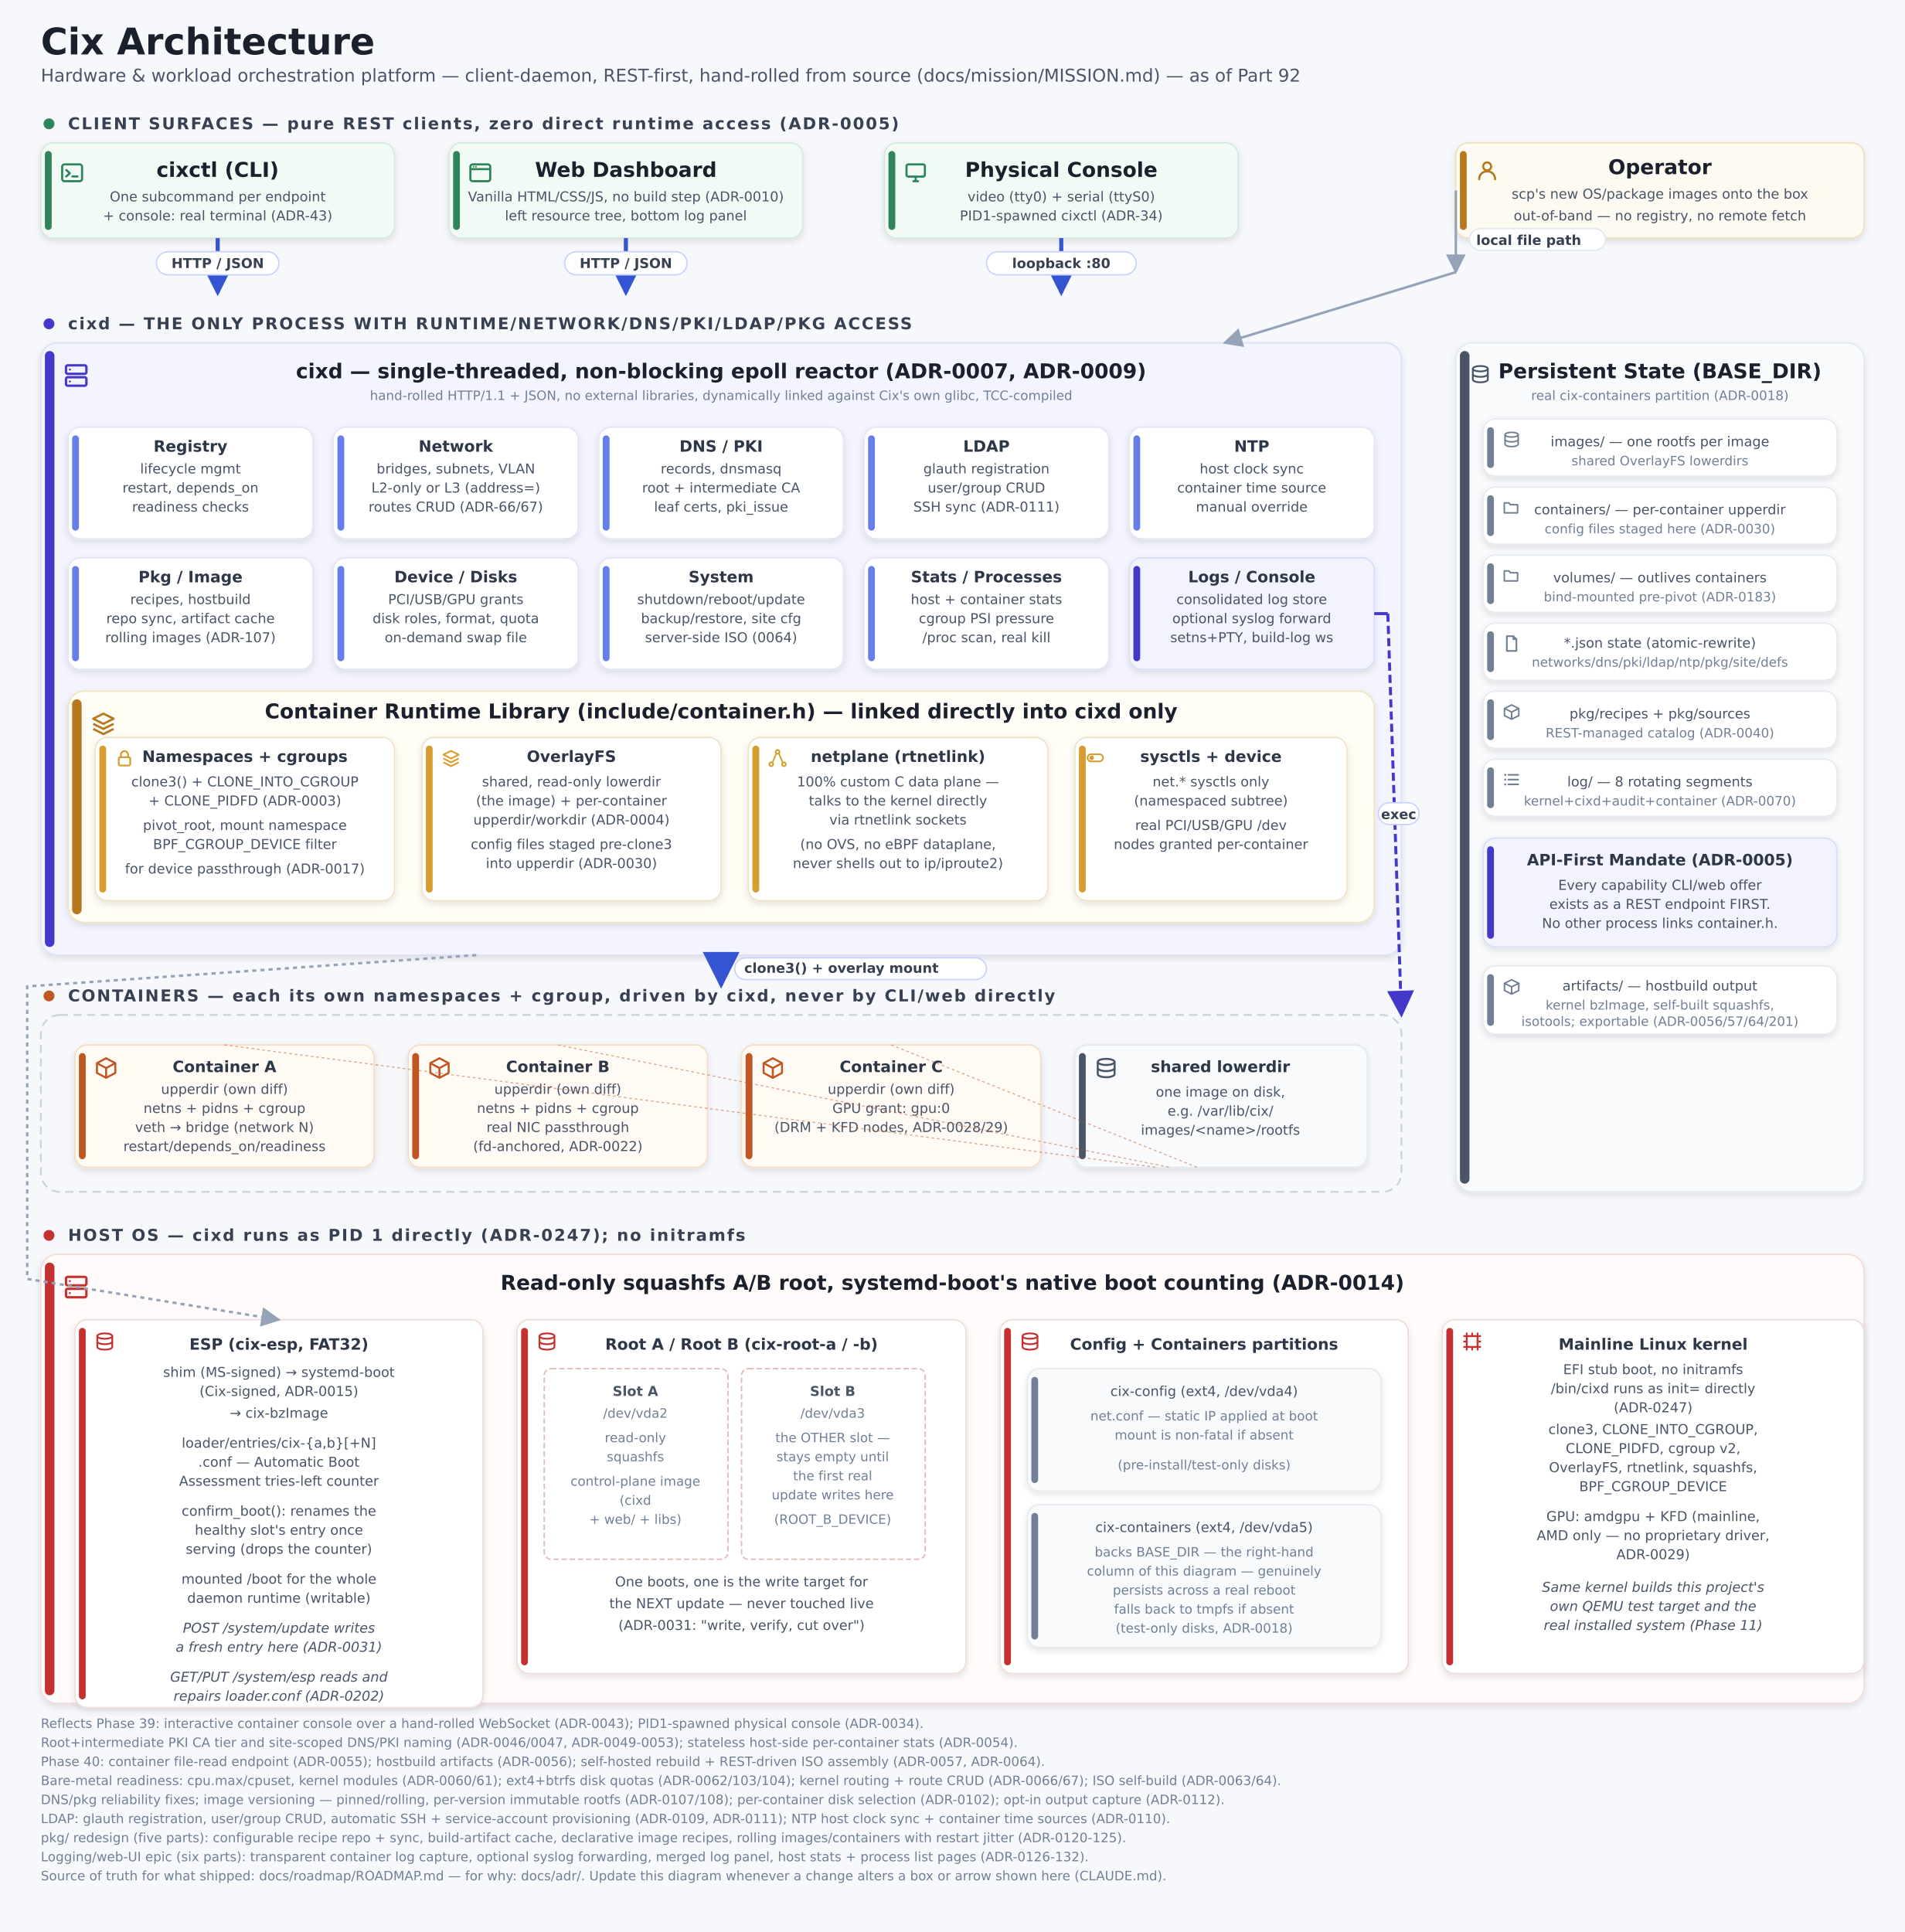
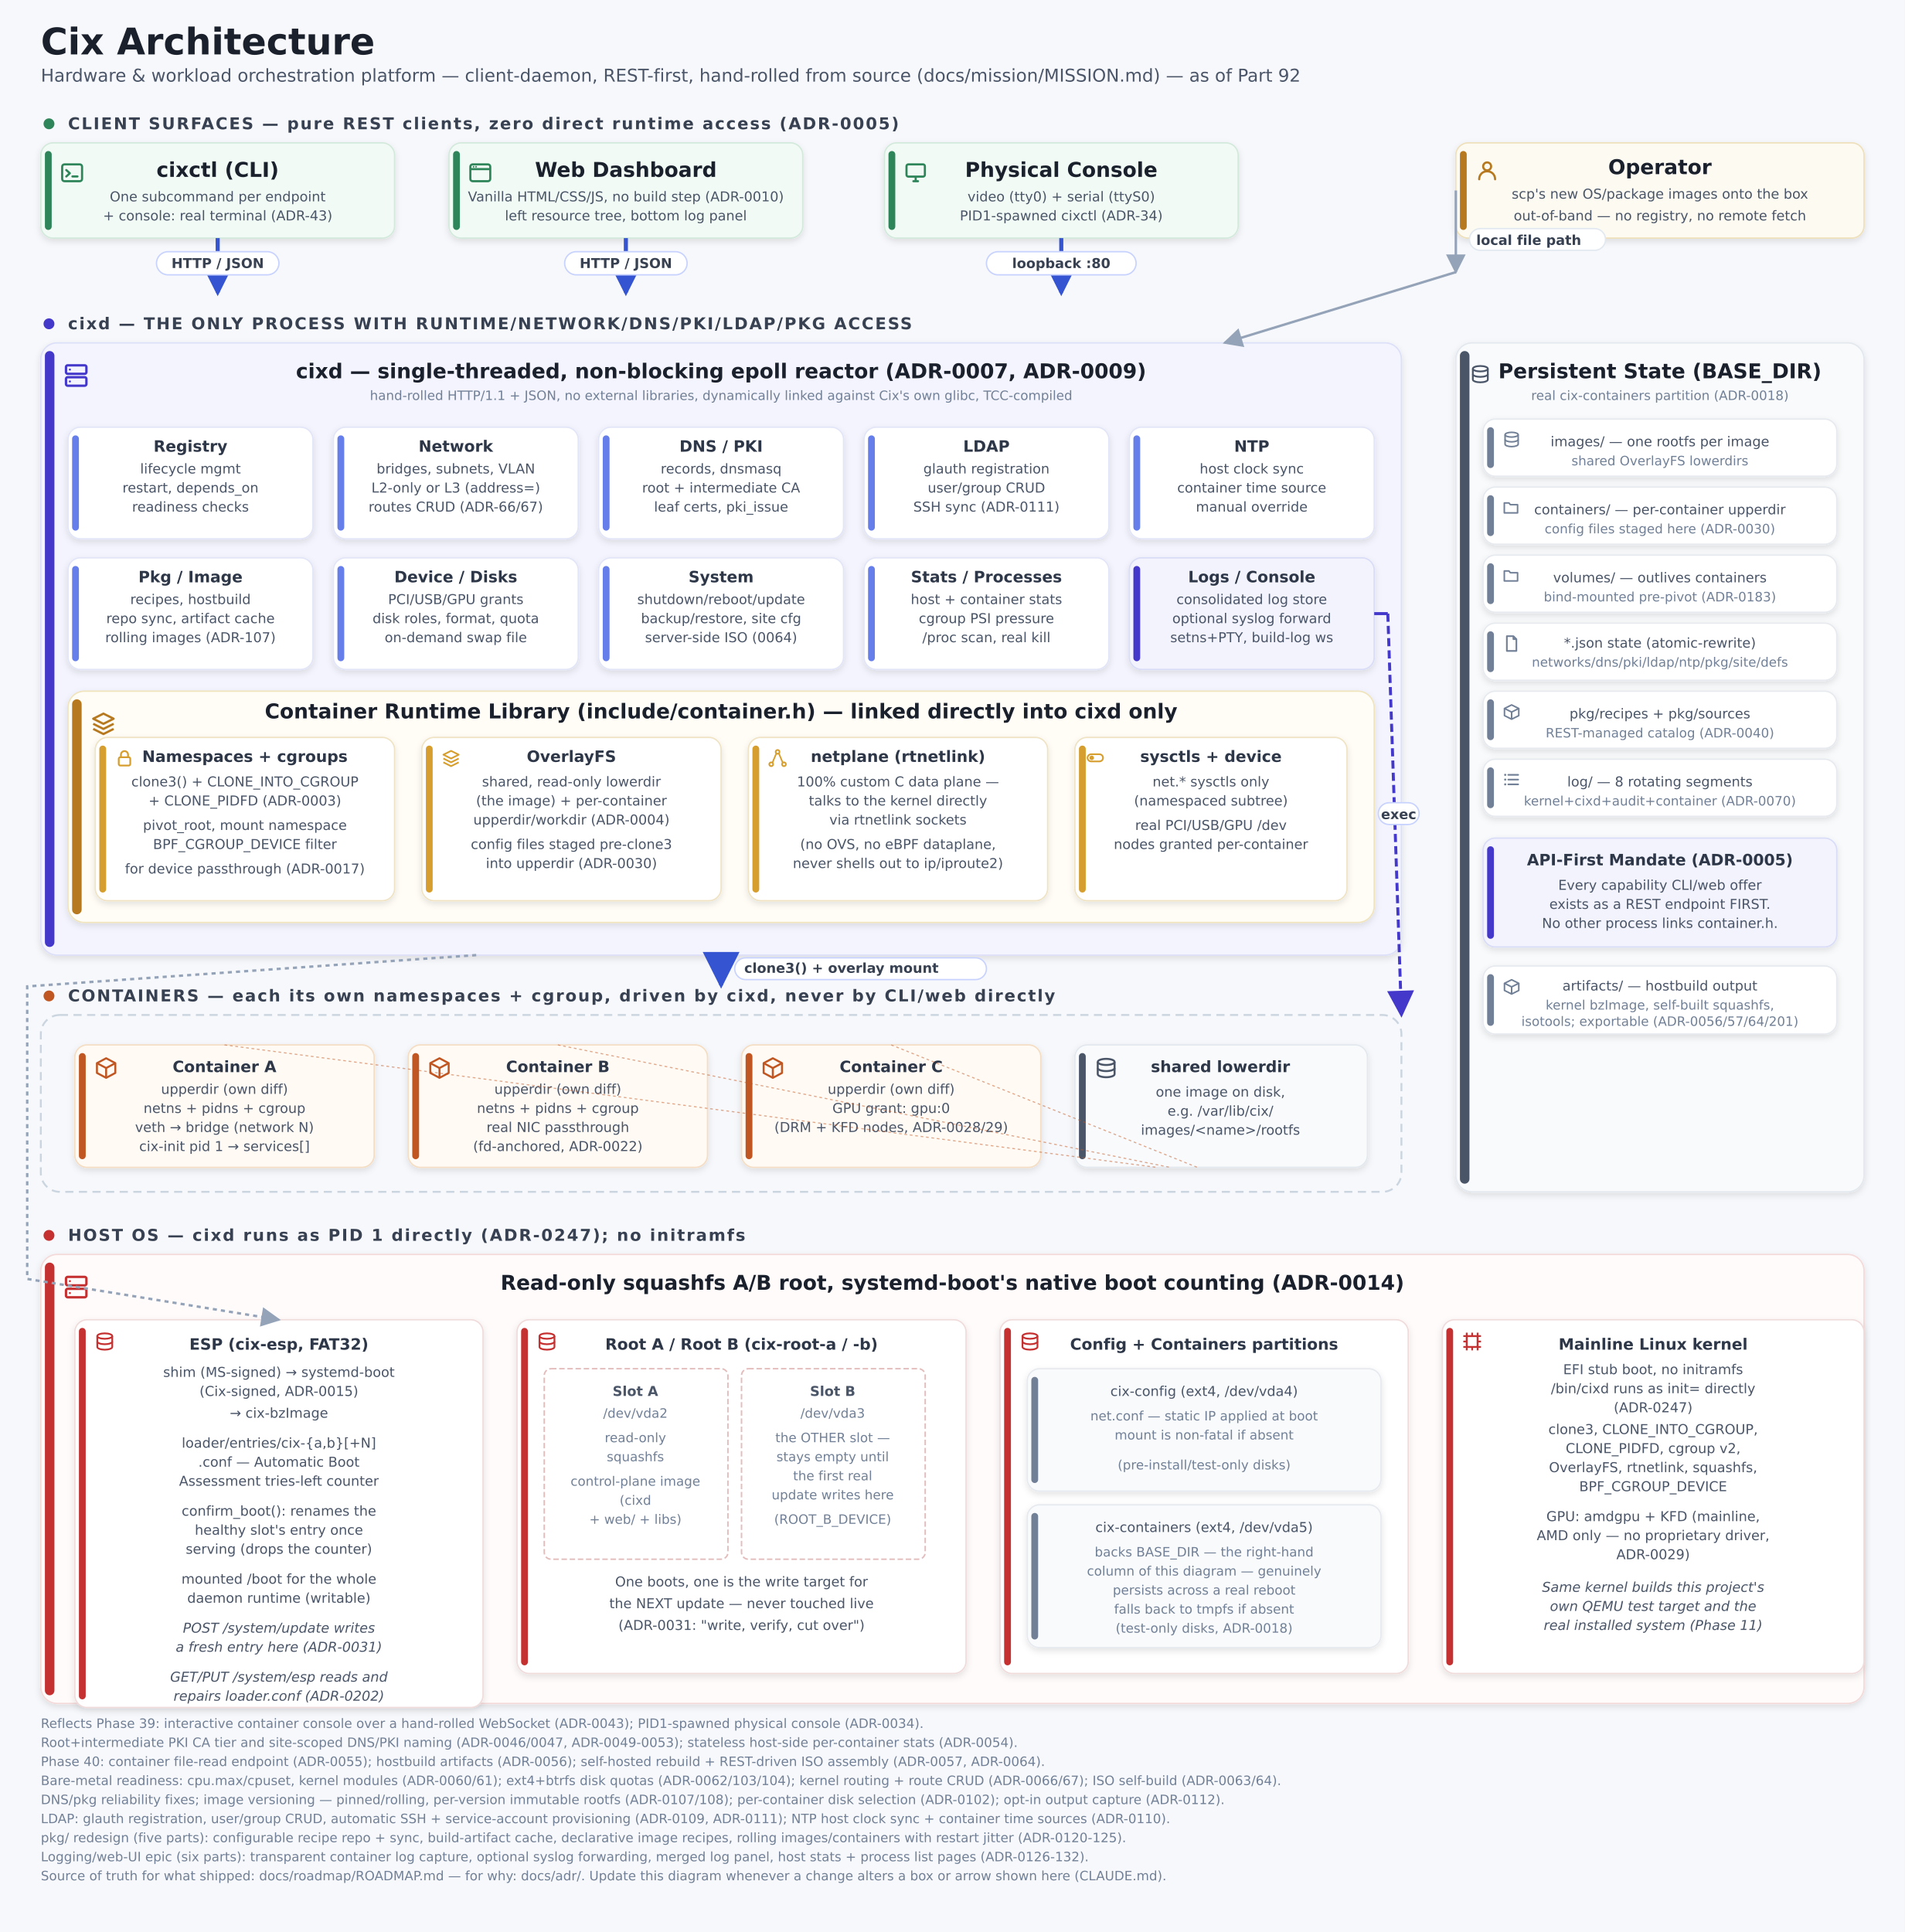
<svg xmlns="http://www.w3.org/2000/svg" viewBox="0 0 1400 1420" font-family="'DejaVu Sans', Verdana, Arial, sans-serif">
  <defs>
    <marker id="arrowFlow" viewBox="0 0 10 10" refX="9" refY="5" markerWidth="9" markerHeight="9" orient="auto-start-reverse">
      <path d="M0,0 L10,5 L0,10 z" fill="#3454d1" />
    </marker>
    <marker id="arrowIndigo" viewBox="0 0 10 10" refX="9" refY="5" markerWidth="9" markerHeight="9" orient="auto-start-reverse">
      <path d="M0,0 L10,5 L0,10 z" fill="#4338ca" />
    </marker>
    <marker id="arrowLight" viewBox="0 0 10 10" refX="9" refY="5" markerWidth="8" markerHeight="8" orient="auto-start-reverse">
      <path d="M0,0 L10,5 L0,10 z" fill="#94a3b8" />
    </marker>
    <filter id="cardShadow" x="-30%" y="-30%" width="160%" height="160%">
      <feDropShadow dx="0" dy="2" stdDeviation="2.4" flood-color="#1a202c" flood-opacity="0.11" />
    </filter>
    <symbol id="i-terminal" viewBox="0 0 16 16">
      <rect x="1.5" y="2.5" width="13" height="11" rx="1.5" fill="none" stroke="currentColor" stroke-width="1.4" />
      <path d="M4.2 6.2l2.3 2.1-2.3 2.1" fill="none" stroke="currentColor" stroke-width="1.4" stroke-linecap="round" stroke-linejoin="round" />
      <line x1="8.2" y1="10.4" x2="11.5" y2="10.4" stroke="currentColor" stroke-width="1.4" stroke-linecap="round" />
    </symbol>
    <symbol id="i-window" viewBox="0 0 16 16">
      <rect x="1.5" y="2.5" width="13" height="11" rx="1.5" fill="none" stroke="currentColor" stroke-width="1.4" />
      <line x1="1.5" y1="5.6" x2="14.5" y2="5.6" stroke="currentColor" stroke-width="1.4" />
      <circle cx="3.6" cy="4.05" r="0.55" fill="currentColor" stroke="none" />
      <circle cx="5.2" cy="4.05" r="0.55" fill="currentColor" stroke="none" />
    </symbol>
    <symbol id="i-monitor" viewBox="0 0 16 16">
      <rect x="2" y="2.5" width="12" height="8" rx="1.2" fill="none" stroke="currentColor" stroke-width="1.4" />
      <line x1="6.5" y1="13.5" x2="9.5" y2="13.5" stroke="currentColor" stroke-width="1.4" stroke-linecap="round" />
      <line x1="8" y1="10.5" x2="8" y2="13.5" stroke="currentColor" stroke-width="1.4" />
    </symbol>
    <symbol id="i-user" viewBox="0 0 16 16">
      <circle cx="8" cy="5.6" r="2.6" fill="none" stroke="currentColor" stroke-width="1.4" />
      <path d="M2.8 14c0-3.1 2.3-5.2 5.2-5.2s5.2 2.1 5.2 5.2" fill="none" stroke="currentColor" stroke-width="1.4" stroke-linecap="round" />
    </symbol>
    <symbol id="i-server" viewBox="0 0 16 16">
      <rect x="2" y="2" width="12" height="5" rx="1" fill="none" stroke="currentColor" stroke-width="1.4" />
      <rect x="2" y="9" width="12" height="5" rx="1" fill="none" stroke="currentColor" stroke-width="1.4" />
      <circle cx="4.3" cy="4.5" r="0.6" fill="currentColor" stroke="none" />
      <circle cx="4.3" cy="11.5" r="0.6" fill="currentColor" stroke="none" />
    </symbol>
    <symbol id="i-list" viewBox="0 0 16 16">
      <circle cx="2.6" cy="4" r="0.9" fill="currentColor" stroke="none" />
      <circle cx="2.6" cy="8" r="0.9" fill="currentColor" stroke="none" />
      <circle cx="2.6" cy="12" r="0.9" fill="currentColor" stroke="none" />
      <line x1="5.2" y1="4" x2="13.5" y2="4" stroke="currentColor" stroke-width="1.4" stroke-linecap="round" />
      <line x1="5.2" y1="8" x2="13.5" y2="8" stroke="currentColor" stroke-width="1.4" stroke-linecap="round" />
      <line x1="5.2" y1="12" x2="13.5" y2="12" stroke="currentColor" stroke-width="1.4" stroke-linecap="round" />
    </symbol>
    <symbol id="i-network" viewBox="0 0 16 16">
      <circle cx="8" cy="2.8" r="1.5" fill="none" stroke="currentColor" stroke-width="1.3" />
      <circle cx="3" cy="12.5" r="1.5" fill="none" stroke="currentColor" stroke-width="1.3" />
      <circle cx="13" cy="12.5" r="1.5" fill="none" stroke="currentColor" stroke-width="1.3" />
      <line x1="7" y1="4" x2="4" y2="11.2" stroke="currentColor" stroke-width="1.2" />
      <line x1="9" y1="4" x2="12" y2="11.2" stroke="currentColor" stroke-width="1.2" />
    </symbol>
    <symbol id="i-shield" viewBox="0 0 16 16">
      <path d="M8 1.6l5.4 2v4.1c0 4.3-2.5 6.8-5.4 7.7c-2.9-.9-5.4-3.4-5.4-7.7V3.6z" fill="none" stroke="currentColor" stroke-width="1.4" stroke-linejoin="round" />
    </symbol>
    <symbol id="i-box" viewBox="0 0 16 16">
      <path d="M2 5.4l6-3 6 3-6 3-6-3z" fill="none" stroke="currentColor" stroke-width="1.3" stroke-linejoin="round" />
      <path d="M2 5.4v6l6 3 6-3v-6" fill="none" stroke="currentColor" stroke-width="1.3" stroke-linejoin="round" />
      <line x1="8" y1="8.4" x2="8" y2="14.4" stroke="currentColor" stroke-width="1.3" />
    </symbol>
    <symbol id="i-chip" viewBox="0 0 16 16">
      <rect x="4.5" y="4.5" width="7" height="7" rx="1" fill="none" stroke="currentColor" stroke-width="1.4" />
      <line x1="6" y1="1.5" x2="6" y2="4.5" stroke="currentColor" stroke-width="1.3" />
      <line x1="10" y1="1.5" x2="10" y2="4.5" stroke="currentColor" stroke-width="1.3" />
      <line x1="6" y1="11.5" x2="6" y2="14.5" stroke="currentColor" stroke-width="1.3" />
      <line x1="10" y1="11.5" x2="10" y2="14.5" stroke="currentColor" stroke-width="1.3" />
      <line x1="1.5" y1="6" x2="4.5" y2="6" stroke="currentColor" stroke-width="1.3" />
      <line x1="1.5" y1="10" x2="4.5" y2="10" stroke="currentColor" stroke-width="1.3" />
      <line x1="11.5" y1="6" x2="14.5" y2="6" stroke="currentColor" stroke-width="1.3" />
      <line x1="11.5" y1="10" x2="14.5" y2="10" stroke="currentColor" stroke-width="1.3" />
    </symbol>
    <symbol id="i-sliders" viewBox="0 0 16 16">
      <line x1="4" y1="2" x2="4" y2="14" stroke="currentColor" stroke-width="1.3" />
      <line x1="8" y1="2" x2="8" y2="14" stroke="currentColor" stroke-width="1.3" />
      <line x1="12" y1="2" x2="12" y2="14" stroke="currentColor" stroke-width="1.3" />
      <circle cx="4" cy="6" r="1.4" fill="currentColor" stroke="none" />
      <circle cx="8" cy="10.5" r="1.4" fill="currentColor" stroke="none" />
      <circle cx="12" cy="4.5" r="1.4" fill="currentColor" stroke="none" />
    </symbol>
    <symbol id="i-chart" viewBox="0 0 16 16">
      <line x1="2" y1="14" x2="14" y2="14" stroke="currentColor" stroke-width="1.3" stroke-linecap="round" />
      <rect x="3.2" y="9.5" width="2.4" height="4.5" fill="currentColor" stroke="none" />
      <rect x="6.8" y="6.5" width="2.4" height="7.5" fill="currentColor" stroke="none" />
      <rect x="10.4" y="3.5" width="2.4" height="10.5" fill="currentColor" stroke="none" />
    </symbol>
    <symbol id="i-layers" viewBox="0 0 16 16">
      <path d="M8 2l6 3-6 3-6-3z" fill="none" stroke="currentColor" stroke-width="1.3" stroke-linejoin="round" />
      <path d="M2 8l6 3 6-3" fill="none" stroke="currentColor" stroke-width="1.3" stroke-linejoin="round" />
      <path d="M2 11l6 3 6-3" fill="none" stroke="currentColor" stroke-width="1.3" stroke-linejoin="round" />
    </symbol>
    <symbol id="i-lock" viewBox="0 0 16 16">
      <rect x="3.5" y="7" width="9" height="6.5" rx="1.2" fill="none" stroke="currentColor" stroke-width="1.4" />
      <path d="M5.2 7V5a2.8 2.8 0 0 1 5.6 0v2" fill="none" stroke="currentColor" stroke-width="1.4" />
    </symbol>
    <symbol id="i-toggle" viewBox="0 0 16 16">
      <rect x="1.5" y="5" width="13" height="6" rx="3" fill="none" stroke="currentColor" stroke-width="1.4" />
      <circle cx="5" cy="8" r="1.9" fill="currentColor" stroke="none" />
    </symbol>
    <symbol id="i-cube" viewBox="0 0 16 16">
      <path d="M8 1.6l6 3.2v6.4l-6 3.2-6-3.2V4.8z" fill="none" stroke="currentColor" stroke-width="1.3" stroke-linejoin="round" />
      <path d="M2 4.8l6 3.2 6-3.2" fill="none" stroke="currentColor" stroke-width="1.3" stroke-linejoin="round" />
      <line x1="8" y1="8" x2="8" y2="14.4" stroke="currentColor" stroke-width="1.3" />
    </symbol>
    <symbol id="i-disk" viewBox="0 0 16 16">
      <ellipse cx="8" cy="4" rx="5.5" ry="2" fill="none" stroke="currentColor" stroke-width="1.3" />
      <path d="M2.5 4v8c0 1.1 2.5 2 5.5 2s5.5-.9 5.5-2V4" fill="none" stroke="currentColor" stroke-width="1.3" />
      <path d="M2.5 8c0 1.1 2.5 2 5.5 2s5.5-.9 5.5-2" fill="none" stroke="currentColor" stroke-width="1.3" />
    </symbol>
    <symbol id="i-folder" viewBox="0 0 16 16">
      <path d="M2 4.5h4.2l1.3 1.6H14v7.4H2z" fill="none" stroke="currentColor" stroke-width="1.4" stroke-linejoin="round" />
    </symbol>
    <symbol id="i-doc" viewBox="0 0 16 16">
      <path d="M4 1.8h5.5L12 4.3v9.9H4z" fill="none" stroke="currentColor" stroke-width="1.4" stroke-linejoin="round" />
      <path d="M9.5 1.8v2.5H12" fill="none" stroke="currentColor" stroke-width="1.4" stroke-linejoin="round" />
    </symbol>
    <symbol id="i-cpu" viewBox="0 0 16 16">
      <rect x="4" y="4" width="8" height="8" rx="1" fill="none" stroke="currentColor" stroke-width="1.4" />
      <line x1="4" y1="1.5" x2="4" y2="4" stroke="currentColor" stroke-width="1.3" />
      <line x1="8" y1="1.5" x2="8" y2="4" stroke="currentColor" stroke-width="1.3" />
      <line x1="12" y1="1.5" x2="12" y2="4" stroke="currentColor" stroke-width="1.3" />
      <line x1="4" y1="12" x2="4" y2="14.5" stroke="currentColor" stroke-width="1.3" />
      <line x1="8" y1="12" x2="8" y2="14.5" stroke="currentColor" stroke-width="1.3" />
      <line x1="12" y1="12" x2="12" y2="14.5" stroke="currentColor" stroke-width="1.3" />
      <line x1="1.5" y1="4" x2="4" y2="4" stroke="currentColor" stroke-width="1.3" />
      <line x1="1.5" y1="8" x2="4" y2="8" stroke="currentColor" stroke-width="1.3" />
      <line x1="1.5" y1="12" x2="4" y2="12" stroke="currentColor" stroke-width="1.3" />
      <line x1="12" y1="4" x2="14.5" y2="4" stroke="currentColor" stroke-width="1.3" />
      <line x1="12" y1="8" x2="14.5" y2="8" stroke="currentColor" stroke-width="1.3" />
      <line x1="12" y1="12" x2="14.5" y2="12" stroke="currentColor" stroke-width="1.3" />
    </symbol>
  </defs>
  <style>
    .title { font-size: 27px; font-weight: 700; fill: #1a202c; }
    .subtitle { font-size: 13px; fill: #4a5568; }
    .layer-label { font-size: 12px; font-weight: 700; fill: #374151; letter-spacing: 1.1px; }
    .box-title { font-size: 15px; font-weight: 700; fill: #1a202c; }
    .module-title { font-size: 11.5px; font-weight: 700; fill: #2d3748; }
    .module-text { font-size: 10px; fill: #4a5568; }
    .body-text { font-size: 11px; fill: #2d3748; }
    .small-text { font-size: 9.5px; fill: #718096; }
    .arrow-label { font-size: 10px; fill: #374151; font-weight: 600; }
    .card-primary { rx: 12; stroke-width: 1; filter: url(#cardShadow); }
    .card { rx: 9; stroke-width: 1; filter: url(#cardShadow); }
    .boundary { fill: none; stroke: #cbd5e0; stroke-width: 1.4; stroke-dasharray: 6 4; rx: 14; }
    .box-slot { fill: #ffffff; stroke: #e3bcbc; stroke-width: 1.1; stroke-dasharray: 4 2; rx: 5; }
  </style>
  <rect width="1400" height="1420" fill="#f7f8fb" />
  <text x="30" y="40" class="title">Cix Architecture</text>
  <text x="30" y="60" class="subtitle">Hardware &amp; workload orchestration platform — client-daemon, REST-first, hand-rolled from source (docs/mission/MISSION.md) — as of Part 92</text>
  <circle cx="36" cy="91" r="4" fill="#2f855a" />
  <text x="50" y="95" class="layer-label">CLIENT SURFACES — pure REST clients, zero direct runtime access (ADR-0005)</text>
  <rect x="30" y="105" width="260" height="70" class="card" fill="#f1faf4" stroke="#d3e9dc" />
  <rect x="33" y="111" width="5" height="58" rx="2.5" fill="#2f855a" />
  <use href="#i-terminal" x="44" y="118" width="18" height="18" style="color:#2f855a" />
  <text x="160" y="130" text-anchor="middle" class="box-title">cixctl (CLI)</text>
  <text x="160" y="148" text-anchor="middle" class="module-text">One subcommand per endpoint</text>
  <text x="160" y="162" text-anchor="middle" class="module-text">+ console: real terminal (ADR-43)</text>
  <rect x="330" y="105" width="260" height="70" class="card" fill="#f1faf4" stroke="#d3e9dc" />
  <rect x="333" y="111" width="5" height="58" rx="2.5" fill="#2f855a" />
  <use href="#i-window" x="344" y="118" width="18" height="18" style="color:#2f855a" />
  <text x="460" y="130" text-anchor="middle" class="box-title">Web Dashboard</text>
  <text x="460" y="148" text-anchor="middle" class="module-text">Vanilla HTML/CSS/JS, no build step (ADR-0010)</text>
  <text x="460" y="162" text-anchor="middle" class="module-text">left resource tree, bottom log panel</text>
  <rect x="650" y="105" width="260" height="70" class="card" fill="#f1faf4" stroke="#d3e9dc" />
  <rect x="653" y="111" width="5" height="58" rx="2.5" fill="#2f855a" />
  <use href="#i-monitor" x="664" y="118" width="18" height="18" style="color:#2f855a" />
  <text x="780" y="130" text-anchor="middle" class="box-title">Physical Console</text>
  <text x="780" y="148" text-anchor="middle" class="module-text">video (tty0) + serial (ttyS0)</text>
  <text x="780" y="162" text-anchor="middle" class="module-text">PID1-spawned cixctl (ADR-34)</text>
  <rect x="1070" y="105" width="300" height="70" class="card" fill="#fdfaf1" stroke="#eee0bb" />
  <rect x="1073" y="111" width="5" height="58" rx="2.5" fill="#b7791f" />
  <use href="#i-user" x="1084" y="116" width="18" height="18" style="color:#b7791f" />
  <text x="1220" y="128" text-anchor="middle" class="box-title">Operator</text>
  <text x="1220" y="146" text-anchor="middle" class="module-text">scp's new OS/package images onto the box</text>
  <text x="1220" y="162" text-anchor="middle" class="module-text">out-of-band — no registry, no remote fetch</text>
  <line x1="160" y1="175" x2="160" y2="215" stroke="#3454d1" stroke-width="3" marker-end="url(#arrowFlow)" />
  <line x1="460" y1="175" x2="460" y2="215" stroke="#3454d1" stroke-width="3" marker-end="url(#arrowFlow)" />
  <line x1="780" y1="175" x2="780" y2="215" stroke="#3454d1" stroke-width="3" marker-end="url(#arrowFlow)" />
  <rect x="115" y="185" width="90" height="17" rx="8.5" fill="#ffffff" stroke="#c7d2fe" />
  <text x="160" y="197" text-anchor="middle" class="arrow-label" fill="#3454d1">HTTP / JSON</text>
  <rect x="415" y="185" width="90" height="17" rx="8.5" fill="#ffffff" stroke="#c7d2fe" />
  <text x="460" y="197" text-anchor="middle" class="arrow-label" fill="#3454d1">HTTP / JSON</text>
  <rect x="725" y="185" width="110" height="17" rx="8.5" fill="#ffffff" stroke="#c7d2fe" />
  <text x="780" y="197" text-anchor="middle" class="arrow-label" fill="#3454d1">loopback :80</text>
  <circle cx="36" cy="238" r="4" fill="#4338ca" />
  <text x="50" y="242" class="layer-label">cixd — THE ONLY PROCESS WITH RUNTIME/NETWORK/DNS/PKI/LDAP/PKG ACCESS</text>
  <rect x="30" y="252" width="1000" height="450" class="card-primary" fill="#f3f4fd" stroke="#dcdff8" />
  <rect x="33" y="258" width="7" height="438" rx="3.5" fill="#4338ca" />
  <use href="#i-server" x="46" y="266" width="20" height="20" style="color:#4338ca" />
  <text x="530" y="278" text-anchor="middle" class="box-title">cixd — single-threaded, non-blocking epoll reactor (ADR-0007, ADR-0009)</text>
  <text x="530" y="294" text-anchor="middle" class="small-text">hand-rolled HTTP/1.1 + JSON, no external libraries, dynamically linked against Cix's own glibc, TCC-compiled</text>
  <rect x="50" y="314" width="180" height="82" class="card" fill="#ffffff" stroke="#e2e5f7" />
  <rect x="53" y="320" width="5" height="70" rx="2.5" fill="#667eea" />
  <text x="140" y="332" text-anchor="middle" class="module-title">Registry</text>
  <text x="140" y="348" text-anchor="middle" class="module-text">lifecycle mgmt</text>
  <text x="140" y="362" text-anchor="middle" class="module-text">restart, depends_on</text>
  <text x="140" y="376" text-anchor="middle" class="module-text">readiness checks</text>
  <rect x="245" y="314" width="180" height="82" class="card" fill="#ffffff" stroke="#e2e5f7" />
  <rect x="248" y="320" width="5" height="70" rx="2.5" fill="#667eea" />
  <text x="335" y="332" text-anchor="middle" class="module-title">Network</text>
  <text x="335" y="348" text-anchor="middle" class="module-text">bridges, subnets, VLAN</text>
  <text x="335" y="362" text-anchor="middle" class="module-text">L2-only or L3 (address=)</text>
  <text x="335" y="376" text-anchor="middle" class="module-text">routes CRUD (ADR-66/67)</text>
  <rect x="440" y="314" width="180" height="82" class="card" fill="#ffffff" stroke="#e2e5f7" />
  <rect x="443" y="320" width="5" height="70" rx="2.5" fill="#667eea" />
  <text x="530" y="332" text-anchor="middle" class="module-title">DNS / PKI</text>
  <text x="530" y="348" text-anchor="middle" class="module-text">records, dnsmasq</text>
  <text x="530" y="362" text-anchor="middle" class="module-text">root + intermediate CA</text>
  <text x="530" y="376" text-anchor="middle" class="module-text">leaf certs, pki_issue</text>
  <rect x="635" y="314" width="180" height="82" class="card" fill="#ffffff" stroke="#e2e5f7" />
  <rect x="638" y="320" width="5" height="70" rx="2.5" fill="#667eea" />
  <text x="725" y="332" text-anchor="middle" class="module-title">LDAP</text>
  <text x="725" y="348" text-anchor="middle" class="module-text">glauth registration</text>
  <text x="725" y="362" text-anchor="middle" class="module-text">user/group CRUD</text>
  <text x="725" y="376" text-anchor="middle" class="module-text">SSH sync (ADR-0111)</text>
  <rect x="830" y="314" width="180" height="82" class="card" fill="#ffffff" stroke="#e2e5f7" />
  <rect x="833" y="320" width="5" height="70" rx="2.5" fill="#667eea" />
  <text x="920" y="332" text-anchor="middle" class="module-title">NTP</text>
  <text x="920" y="348" text-anchor="middle" class="module-text">host clock sync</text>
  <text x="920" y="362" text-anchor="middle" class="module-text">container time source</text>
  <text x="920" y="376" text-anchor="middle" class="module-text">manual override</text>
  <rect x="50" y="410" width="180" height="82" class="card" fill="#ffffff" stroke="#e2e5f7" />
  <rect x="53" y="416" width="5" height="70" rx="2.5" fill="#667eea" />
  <text x="140" y="428" text-anchor="middle" class="module-title">Pkg / Image</text>
  <text x="140" y="444" text-anchor="middle" class="module-text">recipes, hostbuild</text>
  <text x="140" y="458" text-anchor="middle" class="module-text">repo sync, artifact cache</text>
  <text x="140" y="472" text-anchor="middle" class="module-text">rolling images (ADR-107)</text>
  <rect x="245" y="410" width="180" height="82" class="card" fill="#ffffff" stroke="#e2e5f7" />
  <rect x="248" y="416" width="5" height="70" rx="2.5" fill="#667eea" />
  <text x="335" y="428" text-anchor="middle" class="module-title">Device / Disks</text>
  <text x="335" y="444" text-anchor="middle" class="module-text">PCI/USB/GPU grants</text>
  <text x="335" y="458" text-anchor="middle" class="module-text">disk roles, format, quota</text>
  <text x="335" y="472" text-anchor="middle" class="module-text">on-demand swap file</text>
  <rect x="440" y="410" width="180" height="82" class="card" fill="#ffffff" stroke="#e2e5f7" />
  <rect x="443" y="416" width="5" height="70" rx="2.5" fill="#667eea" />
  <text x="530" y="428" text-anchor="middle" class="module-title">System</text>
  <text x="530" y="444" text-anchor="middle" class="module-text">shutdown/reboot/update</text>
  <text x="530" y="458" text-anchor="middle" class="module-text">backup/restore, site cfg</text>
  <text x="530" y="472" text-anchor="middle" class="module-text">server-side ISO (0064)</text>
  <rect x="635" y="410" width="180" height="82" class="card" fill="#ffffff" stroke="#e2e5f7" />
  <rect x="638" y="416" width="5" height="70" rx="2.5" fill="#667eea" />
  <text x="725" y="428" text-anchor="middle" class="module-title">Stats / Processes</text>
  <text x="725" y="444" text-anchor="middle" class="module-text">host + container stats</text>
  <text x="725" y="458" text-anchor="middle" class="module-text">cgroup PSI pressure</text>
  <text x="725" y="472" text-anchor="middle" class="module-text">/proc scan, real kill</text>
  <rect x="830" y="410" width="180" height="82" class="card" fill="#f2f3fd" stroke="#d9dcf7" />
  <rect x="833" y="416" width="5" height="70" rx="2.5" fill="#4338ca" />
  <text x="920" y="428" text-anchor="middle" class="module-title">Logs / Console</text>
  <text x="920" y="444" text-anchor="middle" class="module-text">consolidated log store</text>
  <text x="920" y="458" text-anchor="middle" class="module-text">optional syslog forward</text>
  <text x="920" y="472" text-anchor="middle" class="module-text">setns+PTY, build-log ws</text>
  <rect x="50" y="508" width="960" height="170" class="card-primary" fill="#fffdf6" stroke="#f0e4bd" />
  <rect x="53" y="514" width="7" height="158" rx="3.5" fill="#b7791f" />
  <use href="#i-layers" x="66" y="522" width="20" height="20" style="color:#b7791f" />
  <text x="530" y="528" text-anchor="middle" class="box-title" fill="#7c5a00">Container Runtime Library (include/container.h) — linked directly into cixd only</text>
  <rect x="70" y="542" width="220" height="120" class="card" fill="#ffffff" stroke="#efe3c4" />
  <rect x="73" y="548" width="5" height="108" rx="2.5" fill="#d69e2e" />
  <use href="#i-lock" x="84" y="550" width="15" height="15" style="color:#d69e2e" />
  <text x="180" y="560" text-anchor="middle" class="module-title">Namespaces + cgroups</text>
  <text x="180" y="578" text-anchor="middle" class="module-text">clone3() + CLONE_INTO_CGROUP</text>
  <text x="180" y="592" text-anchor="middle" class="module-text">+ CLONE_PIDFD (ADR-0003)</text>
  <text x="180" y="610" text-anchor="middle" class="module-text">pivot_root, mount namespace</text>
  <text x="180" y="624" text-anchor="middle" class="module-text">BPF_CGROUP_DEVICE filter</text>
  <text x="180" y="642" text-anchor="middle" class="module-text">for device passthrough (ADR-0017)</text>
  <rect x="310" y="542" width="220" height="120" class="card" fill="#ffffff" stroke="#efe3c4" />
  <rect x="313" y="548" width="5" height="108" rx="2.5" fill="#d69e2e" />
  <use href="#i-layers" x="324" y="550" width="15" height="15" style="color:#d69e2e" />
  <text x="420" y="560" text-anchor="middle" class="module-title">OverlayFS</text>
  <text x="420" y="578" text-anchor="middle" class="module-text">shared, read-only lowerdir</text>
  <text x="420" y="592" text-anchor="middle" class="module-text">(the image) + per-container</text>
  <text x="420" y="606" text-anchor="middle" class="module-text">upperdir/workdir (ADR-0004)</text>
  <text x="420" y="624" text-anchor="middle" class="module-text">config files staged pre-clone3</text>
  <text x="420" y="638" text-anchor="middle" class="module-text">into upperdir (ADR-0030)</text>
  <rect x="550" y="542" width="220" height="120" class="card" fill="#ffffff" stroke="#efe3c4" />
  <rect x="553" y="548" width="5" height="108" rx="2.5" fill="#d69e2e" />
  <use href="#i-network" x="564" y="550" width="15" height="15" style="color:#d69e2e" />
  <text x="660" y="560" text-anchor="middle" class="module-title">netplane (rtnetlink)</text>
  <text x="660" y="578" text-anchor="middle" class="module-text">100% custom C data plane —</text>
  <text x="660" y="592" text-anchor="middle" class="module-text">talks to the kernel directly</text>
  <text x="660" y="606" text-anchor="middle" class="module-text">via rtnetlink sockets</text>
  <text x="660" y="624" text-anchor="middle" class="module-text">(no OVS, no eBPF dataplane,</text>
  <text x="660" y="638" text-anchor="middle" class="module-text">never shells out to ip/iproute2)</text>
  <rect x="790" y="542" width="200" height="120" class="card" fill="#ffffff" stroke="#efe3c4" />
  <rect x="793" y="548" width="5" height="108" rx="2.5" fill="#d69e2e" />
  <use href="#i-toggle" x="798" y="550" width="14" height="14" style="color:#d69e2e" />
  <text x="890" y="560" text-anchor="middle" class="module-title">sysctls + device</text>
  <text x="890" y="578" text-anchor="middle" class="module-text">net.* sysctls only</text>
  <text x="890" y="592" text-anchor="middle" class="module-text">(namespaced subtree)</text>
  <text x="890" y="610" text-anchor="middle" class="module-text">real PCI/USB/GPU /dev</text>
  <text x="890" y="624" text-anchor="middle" class="module-text">nodes granted per-container</text>
  <circle cx="36" cy="732" r="4" fill="#c05621" />
  <text x="50" y="736" class="layer-label">CONTAINERS — each its own namespaces + cgroup, driven by cixd, never by CLI/web directly</text>
  <rect x="30" y="746" width="1000" height="130" class="boundary" />
  <rect x="55" y="768" width="220" height="90" class="card" fill="#fffaf4" stroke="#f4ddc3" />
  <rect x="58" y="774" width="5" height="78" rx="2.5" fill="#c05621" />
  <use href="#i-cube" x="69" y="776" width="18" height="18" style="color:#c05621" />
  <text x="165" y="788" text-anchor="middle" class="module-title">Container A</text>
  <text x="165" y="804" text-anchor="middle" class="module-text">upperdir (own diff)</text>
  <text x="165" y="818" text-anchor="middle" class="module-text">netns + pidns + cgroup</text>
  <text x="165" y="832" text-anchor="middle" class="module-text">veth → bridge (network N)</text>
-   <text x="165" y="846" text-anchor="middle" class="module-text">restart/depends_on/readiness</text>
+   <text x="165" y="846" text-anchor="middle" class="module-text">cix-init pid 1 → services[]</text>
  <rect x="300" y="768" width="220" height="90" class="card" fill="#fffaf4" stroke="#f4ddc3" />
  <rect x="303" y="774" width="5" height="78" rx="2.5" fill="#c05621" />
  <use href="#i-cube" x="314" y="776" width="18" height="18" style="color:#c05621" />
  <text x="410" y="788" text-anchor="middle" class="module-title">Container B</text>
  <text x="410" y="804" text-anchor="middle" class="module-text">upperdir (own diff)</text>
  <text x="410" y="818" text-anchor="middle" class="module-text">netns + pidns + cgroup</text>
  <text x="410" y="832" text-anchor="middle" class="module-text">real NIC passthrough</text>
  <text x="410" y="846" text-anchor="middle" class="module-text">(fd-anchored, ADR-0022)</text>
  <rect x="545" y="768" width="220" height="90" class="card" fill="#fffaf4" stroke="#f4ddc3" />
  <rect x="548" y="774" width="5" height="78" rx="2.5" fill="#c05621" />
  <use href="#i-cube" x="559" y="776" width="18" height="18" style="color:#c05621" />
  <text x="655" y="788" text-anchor="middle" class="module-title">Container C</text>
  <text x="655" y="804" text-anchor="middle" class="module-text">upperdir (own diff)</text>
  <text x="655" y="818" text-anchor="middle" class="module-text">GPU grant: gpu:0</text>
  <text x="655" y="832" text-anchor="middle" class="module-text">(DRM + KFD nodes, ADR-0028/29)</text>
  <rect x="790" y="768" width="215" height="90" class="card" fill="#f8fafc" stroke="#e3e8ee" />
  <rect x="793" y="774" width="5" height="78" rx="2.5" fill="#4a5568" />
  <use href="#i-disk" x="804" y="776" width="18" height="18" style="color:#4a5568" />
  <text x="897" y="788" text-anchor="middle" class="module-title">shared lowerdir</text>
  <text x="897" y="806" text-anchor="middle" class="module-text">one image on disk,</text>
  <text x="897" y="820" text-anchor="middle" class="module-text">e.g. /var/lib/cix/</text>
  <text x="897" y="834" text-anchor="middle" class="module-text">images/&lt;name&gt;/rootfs</text>
  <line x1="165" y1="768" x2="850" y2="858" stroke="#c05621" stroke-width="0.8" stroke-dasharray="2 2" opacity="0.5" />
  <line x1="410" y1="768" x2="860" y2="858" stroke="#c05621" stroke-width="0.8" stroke-dasharray="2 2" opacity="0.5" />
  <line x1="655" y1="768" x2="880" y2="858" stroke="#c05621" stroke-width="0.8" stroke-dasharray="2 2" opacity="0.5" />
  <line x1="530" y1="702" x2="530" y2="724" stroke="#3454d1" stroke-width="3" marker-end="url(#arrowFlow)" />
  <rect x="540" y="704" width="185" height="16" rx="8" fill="#ffffff" stroke="#c7d2fe" />
  <text x="547" y="715" class="arrow-label" fill="#3454d1">clone3() + overlay mount</text>
  <line x1="1010" y1="451" x2="1020" y2="451" stroke="#4338ca" stroke-width="2.2" />
  <line x1="1020" y1="451" x2="1030" y2="746" stroke="#4338ca" stroke-width="2.2" stroke-dasharray="6 3" marker-end="url(#arrowIndigo)" />
  <rect x="1013" y="590" width="30" height="16" rx="8" fill="#ffffff" stroke="#c7d2fe" />
  <text x="1028" y="602" text-anchor="middle" class="arrow-label" fill="#4338ca">exec</text>
  <rect x="1070" y="252" width="300" height="624" class="card-primary" fill="#f8fafc" stroke="#e3e8ee" />
  <rect x="1073" y="258" width="7" height="612" rx="3.5" fill="#4a5568" />
  <use href="#i-disk" x="1080" y="267" width="16" height="16" style="color:#4a5568" />
  <text x="1220" y="278" text-anchor="middle" class="box-title">Persistent State (BASE_DIR)</text>
  <text x="1220" y="294" text-anchor="middle" class="small-text">real cix-containers partition (ADR-0018)</text>
  <rect x="1090" y="308" width="260" height="42" class="card" fill="#ffffff" stroke="#e6e9ee" />
  <rect x="1093" y="314" width="5" height="30" rx="2.5" fill="#718096" />
  <use href="#i-disk" x="1104" y="316" width="14" height="14" style="color:#718096" />
  <text x="1220" y="328" text-anchor="middle" class="module-text">images/ — one rootfs per image</text>
  <text x="1220" y="342" text-anchor="middle" class="small-text">shared OverlayFS lowerdirs</text>
  <rect x="1090" y="358" width="260" height="42" class="card" fill="#ffffff" stroke="#e6e9ee" />
  <rect x="1093" y="364" width="5" height="30" rx="2.5" fill="#718096" />
  <use href="#i-folder" x="1104" y="366" width="13" height="13" style="color:#718096" />
  <text x="1220" y="378" text-anchor="middle" class="module-text">containers/ — per-container upperdir</text>
  <text x="1220" y="392" text-anchor="middle" class="small-text">config files staged here (ADR-0030)</text>
  <rect x="1090" y="408" width="260" height="42" class="card" fill="#ffffff" stroke="#e6e9ee" />
  <rect x="1093" y="414" width="5" height="30" rx="2.5" fill="#718096" />
  <use href="#i-folder" x="1104" y="416" width="13" height="13" style="color:#718096" />
  <text x="1220" y="428" text-anchor="middle" class="module-text">volumes/ — outlives containers</text>
  <text x="1220" y="442" text-anchor="middle" class="small-text">bind-mounted pre-pivot (ADR-0183)</text>
  <rect x="1090" y="458" width="260" height="42" class="card" fill="#ffffff" stroke="#e6e9ee" />
  <rect x="1093" y="464" width="5" height="30" rx="2.5" fill="#718096" />
  <use href="#i-doc" x="1104" y="466" width="14" height="14" style="color:#718096" />
  <text x="1220" y="476" text-anchor="middle" class="module-text">*.json state (atomic-rewrite)</text>
  <text x="1220" y="490" text-anchor="middle" class="small-text">networks/dns/pki/ldap/ntp/pkg/site/defs</text>
  <rect x="1090" y="508" width="260" height="42" class="card" fill="#ffffff" stroke="#e6e9ee" />
  <rect x="1093" y="514" width="5" height="30" rx="2.5" fill="#718096" />
  <use href="#i-box" x="1104" y="516" width="14" height="14" style="color:#718096" />
  <text x="1220" y="528" text-anchor="middle" class="module-text">pkg/recipes + pkg/sources</text>
  <text x="1220" y="542" text-anchor="middle" class="small-text">REST-managed catalog (ADR-0040)</text>
  <rect x="1090" y="558" width="260" height="42" class="card" fill="#ffffff" stroke="#e6e9ee" />
  <rect x="1093" y="564" width="5" height="30" rx="2.5" fill="#718096" />
  <use href="#i-list" x="1104" y="566" width="14" height="14" style="color:#718096" />
  <text x="1220" y="578" text-anchor="middle" class="module-text">log/ — 8 rotating segments</text>
  <text x="1220" y="592" text-anchor="middle" class="small-text">kernel+cixd+audit+container (ADR-0070)</text>
  <rect x="1090" y="616" width="260" height="80" class="card" fill="#f2f3fd" stroke="#d9dcf7" />
  <rect x="1093" y="622" width="5" height="68" rx="2.5" fill="#4338ca" />
  <text x="1220" y="636" text-anchor="middle" class="module-title">API-First Mandate (ADR-0005)</text>
  <text x="1220" y="654" text-anchor="middle" class="module-text">Every capability CLI/web offer</text>
  <text x="1220" y="668" text-anchor="middle" class="module-text">exists as a REST endpoint FIRST.</text>
  <text x="1220" y="682" text-anchor="middle" class="module-text">No other process links container.h.</text>
  <rect x="1090" y="710" width="260" height="50" class="card" fill="#ffffff" stroke="#e6e9ee" />
  <rect x="1093" y="716" width="5" height="38" rx="2.5" fill="#718096" />
  <use href="#i-box" x="1104" y="718" width="14" height="14" style="color:#718096" />
  <text x="1220" y="728" text-anchor="middle" class="module-text">artifacts/ — hostbuild output</text>
  <text x="1220" y="742" text-anchor="middle" class="small-text">kernel bzImage, self-built squashfs,</text>
  <text x="1220" y="754" text-anchor="middle" class="small-text">isotools; exportable (ADR-0056/57/64/201)</text>
  <line x1="1070" y1="140" x2="1070" y2="200" stroke="#94a3b8" stroke-width="1.8" marker-end="url(#arrowLight)" />
  <rect x="1080" y="168" width="100" height="16" rx="8" fill="#ffffff" stroke="#e2e8f0" />
  <text x="1085" y="180" class="arrow-label" fill="#64748b">local file path</text>
  <line x1="1070" y1="200" x2="900" y2="252" stroke="#94a3b8" stroke-width="1.8" marker-end="url(#arrowLight)" />
  <circle cx="36" cy="908" r="4" fill="#c53030" />
  <text x="50" y="912" class="layer-label">HOST OS — cixd runs as PID 1 directly (ADR-0247); no initramfs</text>
  <rect x="30" y="922" width="1340" height="330" class="card-primary" fill="#fffbfb" stroke="#f4d9d9" />
  <rect x="33" y="928" width="7" height="318" rx="3.5" fill="#c53030" />
  <use href="#i-server" x="46" y="936" width="20" height="20" style="color:#c53030" />
  <text x="700" y="948" text-anchor="middle" class="box-title">Read-only squashfs A/B root, systemd-boot's native boot counting (ADR-0014)</text>
  <rect x="55" y="970" width="300" height="285" class="card" fill="#ffffff" stroke="#f0dbdb" />
  <rect x="58" y="976" width="5" height="273" rx="2.5" fill="#c53030" />
  <use href="#i-disk" x="69" y="978" width="16" height="16" style="color:#c53030" />
  <text x="205" y="992" text-anchor="middle" class="module-title">ESP (cix-esp, FAT32)</text>
  <text x="205" y="1012" text-anchor="middle" class="module-text">shim (MS-signed) → systemd-boot</text>
  <text x="205" y="1026" text-anchor="middle" class="module-text">(Cix-signed, ADR-0015)</text>
  <text x="205" y="1042" text-anchor="middle" class="module-text">→ cix-bzImage</text>
  <text x="205" y="1064" text-anchor="middle" class="module-text">loader/entries/cix-{a,b}[+N]</text>
  <text x="205" y="1078" text-anchor="middle" class="module-text">.conf — Automatic Boot</text>
  <text x="205" y="1092" text-anchor="middle" class="module-text">Assessment tries-left counter</text>
  <text x="205" y="1114" text-anchor="middle" class="module-text">confirm_boot(): renames the</text>
  <text x="205" y="1128" text-anchor="middle" class="module-text">healthy slot's entry once</text>
  <text x="205" y="1142" text-anchor="middle" class="module-text">serving (drops the counter)</text>
  <text x="205" y="1164" text-anchor="middle" class="module-text">mounted /boot for the whole</text>
  <text x="205" y="1178" text-anchor="middle" class="module-text">daemon runtime (writable)</text>
  <text x="205" y="1200" text-anchor="middle" class="module-text" font-style="italic">POST /system/update writes</text>
  <text x="205" y="1214" text-anchor="middle" class="module-text" font-style="italic">a fresh entry here (ADR-0031)</text>
  <text x="205" y="1236" text-anchor="middle" class="module-text" font-style="italic">GET/PUT /system/esp reads and</text>
  <text x="205" y="1250" text-anchor="middle" class="module-text" font-style="italic">repairs loader.conf (ADR-0202)</text>
  <rect x="380" y="970" width="330" height="260" class="card" fill="#ffffff" stroke="#f0dbdb" />
  <rect x="383" y="976" width="5" height="248" rx="2.5" fill="#c53030" />
  <use href="#i-disk" x="394" y="978" width="16" height="16" style="color:#c53030" />
  <text x="545" y="992" text-anchor="middle" class="module-title">Root A / Root B (cix-root-a / -b)</text>
  <rect x="400" y="1006" width="135" height="140" class="box-slot" />
  <text x="467" y="1026" text-anchor="middle" class="module-text" font-weight="700">Slot A</text>
  <text x="467" y="1042" text-anchor="middle" class="small-text">/dev/vda2</text>
  <text x="467" y="1060" text-anchor="middle" class="small-text">read-only</text>
  <text x="467" y="1074" text-anchor="middle" class="small-text">squashfs</text>
  <text x="467" y="1092" text-anchor="middle" class="small-text">control-plane image</text>
  <text x="467" y="1106" text-anchor="middle" class="small-text">(cixd</text>
  <text x="467" y="1120" text-anchor="middle" class="small-text">+ web/ + libs)</text>
  <rect x="545" y="1006" width="135" height="140" class="box-slot" />
  <text x="612" y="1026" text-anchor="middle" class="module-text" font-weight="700">Slot B</text>
  <text x="612" y="1042" text-anchor="middle" class="small-text">/dev/vda3</text>
  <text x="612" y="1060" text-anchor="middle" class="small-text">the OTHER slot —</text>
  <text x="612" y="1074" text-anchor="middle" class="small-text">stays empty until</text>
  <text x="612" y="1088" text-anchor="middle" class="small-text">the first real</text>
  <text x="612" y="1102" text-anchor="middle" class="small-text">update writes here</text>
  <text x="612" y="1120" text-anchor="middle" class="small-text">(ROOT_B_DEVICE)</text>
  <text x="545" y="1166" text-anchor="middle" class="module-text">One boots, one is the write target for</text>
  <text x="545" y="1182" text-anchor="middle" class="module-text">the NEXT update — never touched live</text>
  <text x="545" y="1198" text-anchor="middle" class="module-text">(ADR-0031: "write, verify, cut over")</text>
  <rect x="735" y="970" width="300" height="260" class="card" fill="#ffffff" stroke="#f0dbdb" />
  <rect x="738" y="976" width="5" height="248" rx="2.5" fill="#c53030" />
  <use href="#i-disk" x="749" y="978" width="16" height="16" style="color:#c53030" />
  <text x="885" y="992" text-anchor="middle" class="module-title">Config + Containers partitions</text>
  <rect x="755" y="1006" width="260" height="90" class="card" fill="#f8fafc" stroke="#e6e9ee" />
  <rect x="758" y="1012" width="5" height="78" rx="2.5" fill="#718096" />
  <text x="885" y="1026" text-anchor="middle" class="module-text">cix-config (ext4, /dev/vda4)</text>
  <text x="885" y="1044" text-anchor="middle" class="small-text">net.conf — static IP applied at boot</text>
  <text x="885" y="1058" text-anchor="middle" class="small-text">mount is non-fatal if absent</text>
  <text x="885" y="1080" text-anchor="middle" class="small-text">(pre-install/test-only disks)</text>
  <rect x="755" y="1106" width="260" height="105" class="card" fill="#f8fafc" stroke="#e6e9ee" />
  <rect x="758" y="1112" width="5" height="93" rx="2.5" fill="#718096" />
  <text x="885" y="1126" text-anchor="middle" class="module-text">cix-containers (ext4, /dev/vda5)</text>
  <text x="885" y="1144" text-anchor="middle" class="small-text">backs BASE_DIR — the right-hand</text>
  <text x="885" y="1158" text-anchor="middle" class="small-text">column of this diagram — genuinely</text>
  <text x="885" y="1172" text-anchor="middle" class="small-text">persists across a real reboot</text>
  <text x="885" y="1186" text-anchor="middle" class="small-text">falls back to tmpfs if absent</text>
  <text x="885" y="1200" text-anchor="middle" class="small-text">(test-only disks, ADR-0018)</text>
  <rect x="1060" y="970" width="310" height="260" class="card" fill="#ffffff" stroke="#f0dbdb" />
  <rect x="1063" y="976" width="5" height="248" rx="2.5" fill="#c53030" />
  <use href="#i-cpu" x="1074" y="978" width="16" height="16" style="color:#c53030" />
  <text x="1215" y="992" text-anchor="middle" class="module-title">Mainline Linux kernel</text>
  <text x="1215" y="1010" text-anchor="middle" class="module-text">EFI stub boot, no initramfs</text>
  <text x="1215" y="1024" text-anchor="middle" class="module-text">/bin/cixd runs as init= directly</text>
  <text x="1215" y="1038" text-anchor="middle" class="module-text">(ADR-0247)</text>
  <text x="1215" y="1054" text-anchor="middle" class="module-text">clone3, CLONE_INTO_CGROUP,</text>
  <text x="1215" y="1068" text-anchor="middle" class="module-text">CLONE_PIDFD, cgroup v2,</text>
  <text x="1215" y="1082" text-anchor="middle" class="module-text">OverlayFS, rtnetlink, squashfs,</text>
  <text x="1215" y="1096" text-anchor="middle" class="module-text">BPF_CGROUP_DEVICE</text>
  <text x="1215" y="1118" text-anchor="middle" class="module-text">GPU: amdgpu + KFD (mainline,</text>
  <text x="1215" y="1132" text-anchor="middle" class="module-text">AMD only — no proprietary driver,</text>
  <text x="1215" y="1146" text-anchor="middle" class="module-text">ADR-0029)</text>
  <text x="1215" y="1170" text-anchor="middle" class="module-text" font-style="italic">Same kernel builds this project's</text>
  <text x="1215" y="1184" text-anchor="middle" class="module-text" font-style="italic">own QEMU test target and the</text>
  <text x="1215" y="1198" text-anchor="middle" class="module-text" font-style="italic">real installed system (Phase 11)</text>
  <polyline points="350,702 20,725 20,940 205,970" fill="none" stroke="#94a3b8" stroke-width="1.8" stroke-dasharray="3 3" marker-end="url(#arrowLight)" />
  <text x="30" y="1270" class="small-text">Reflects Phase 39: interactive container console over a hand-rolled WebSocket (ADR-0043); PID1-spawned physical console (ADR-0034).</text>
  <text x="30" y="1284" class="small-text">Root+intermediate PKI CA tier and site-scoped DNS/PKI naming (ADR-0046/0047, ADR-0049-0053); stateless host-side per-container stats (ADR-0054).</text>
  <text x="30" y="1298" class="small-text">Phase 40: container file-read endpoint (ADR-0055); hostbuild artifacts (ADR-0056); self-hosted rebuild + REST-driven ISO assembly (ADR-0057, ADR-0064).</text>
  <text x="30" y="1312" class="small-text">Bare-metal readiness: cpu.max/cpuset, kernel modules (ADR-0060/61); ext4+btrfs disk quotas (ADR-0062/103/104); kernel routing + route CRUD (ADR-0066/67); ISO self-build (ADR-0063/64).</text>
  <text x="30" y="1326" class="small-text">DNS/pkg reliability fixes; image versioning — pinned/rolling, per-version immutable rootfs (ADR-0107/108); per-container disk selection (ADR-0102); opt-in output capture (ADR-0112).</text>
  <text x="30" y="1340" class="small-text">LDAP: glauth registration, user/group CRUD, automatic SSH + service-account provisioning (ADR-0109, ADR-0111); NTP host clock sync + container time sources (ADR-0110).</text>
  <text x="30" y="1354" class="small-text">pkg/ redesign (five parts): configurable recipe repo + sync, build-artifact cache, declarative image recipes, rolling images/containers with restart jitter (ADR-0120-125).</text>
  <text x="30" y="1368" class="small-text">Logging/web-UI epic (six parts): transparent container log capture, optional syslog forwarding, merged log panel, host stats + process list pages (ADR-0126-132).</text>
  <text x="30" y="1382" class="small-text">Source of truth for what shipped: docs/roadmap/ROADMAP.md — for why: docs/adr/. Update this diagram whenever a change alters a box or arrow shown here (CLAUDE.md).</text>
</svg>
